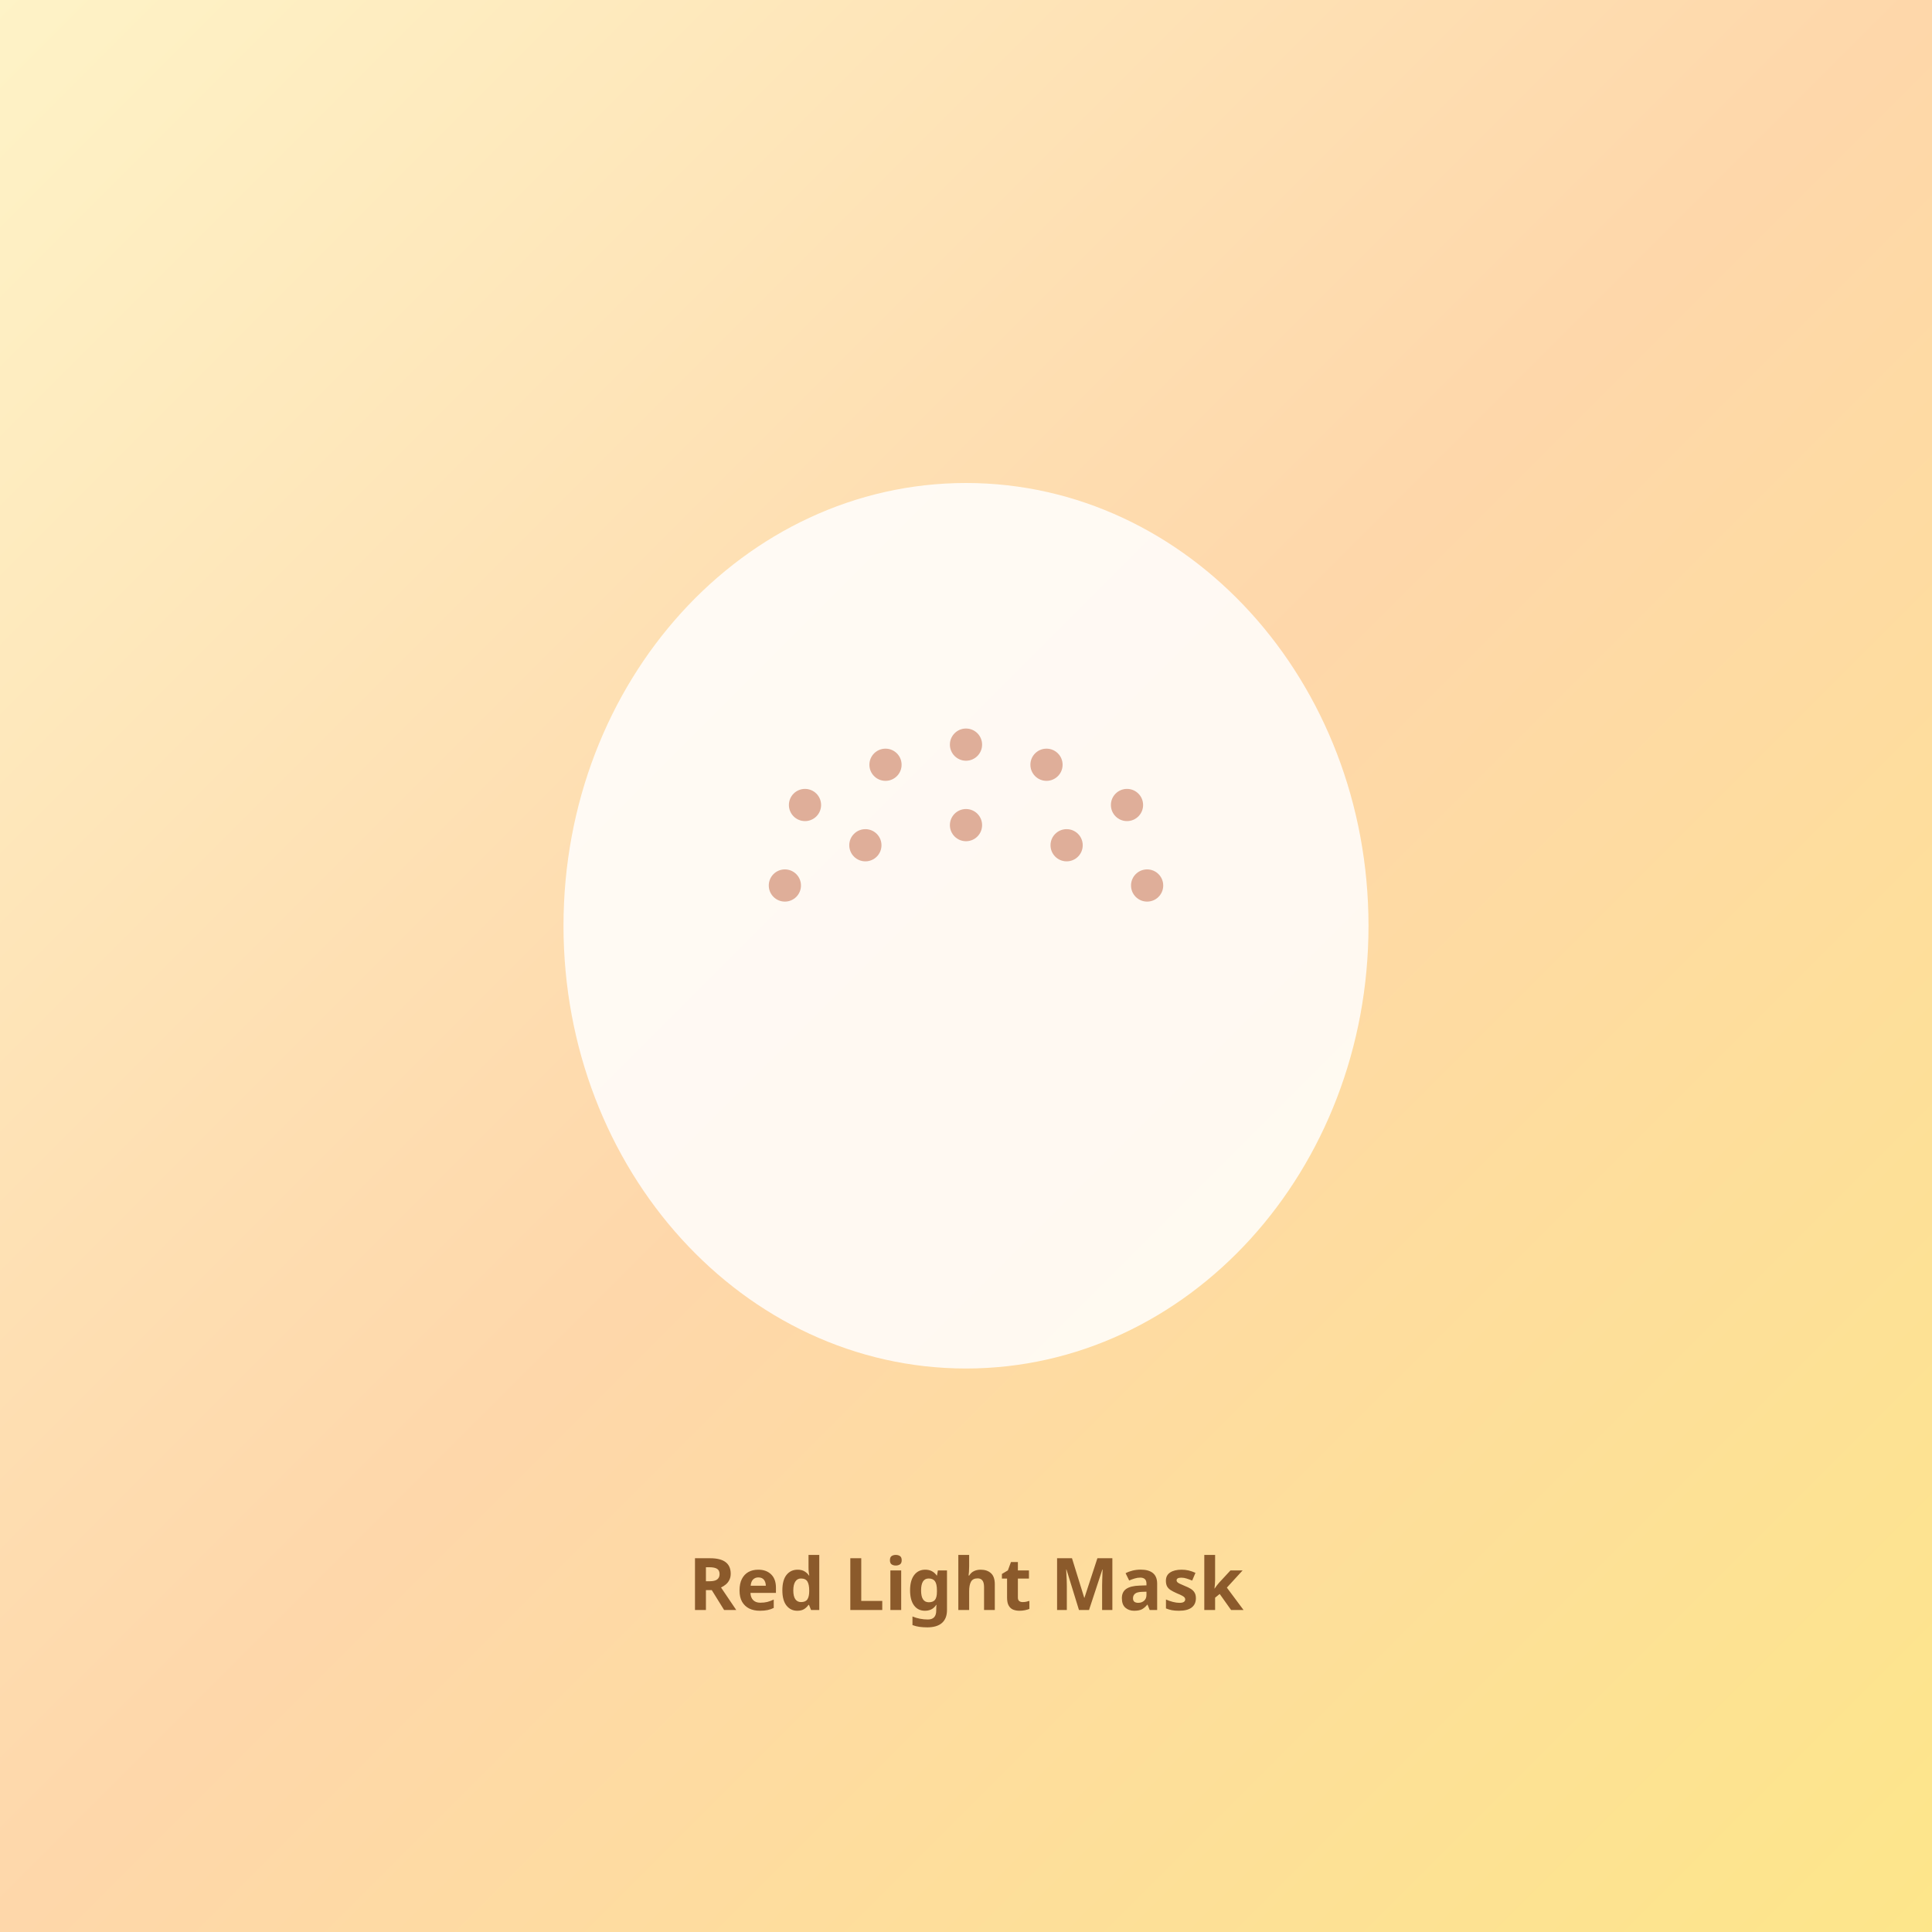
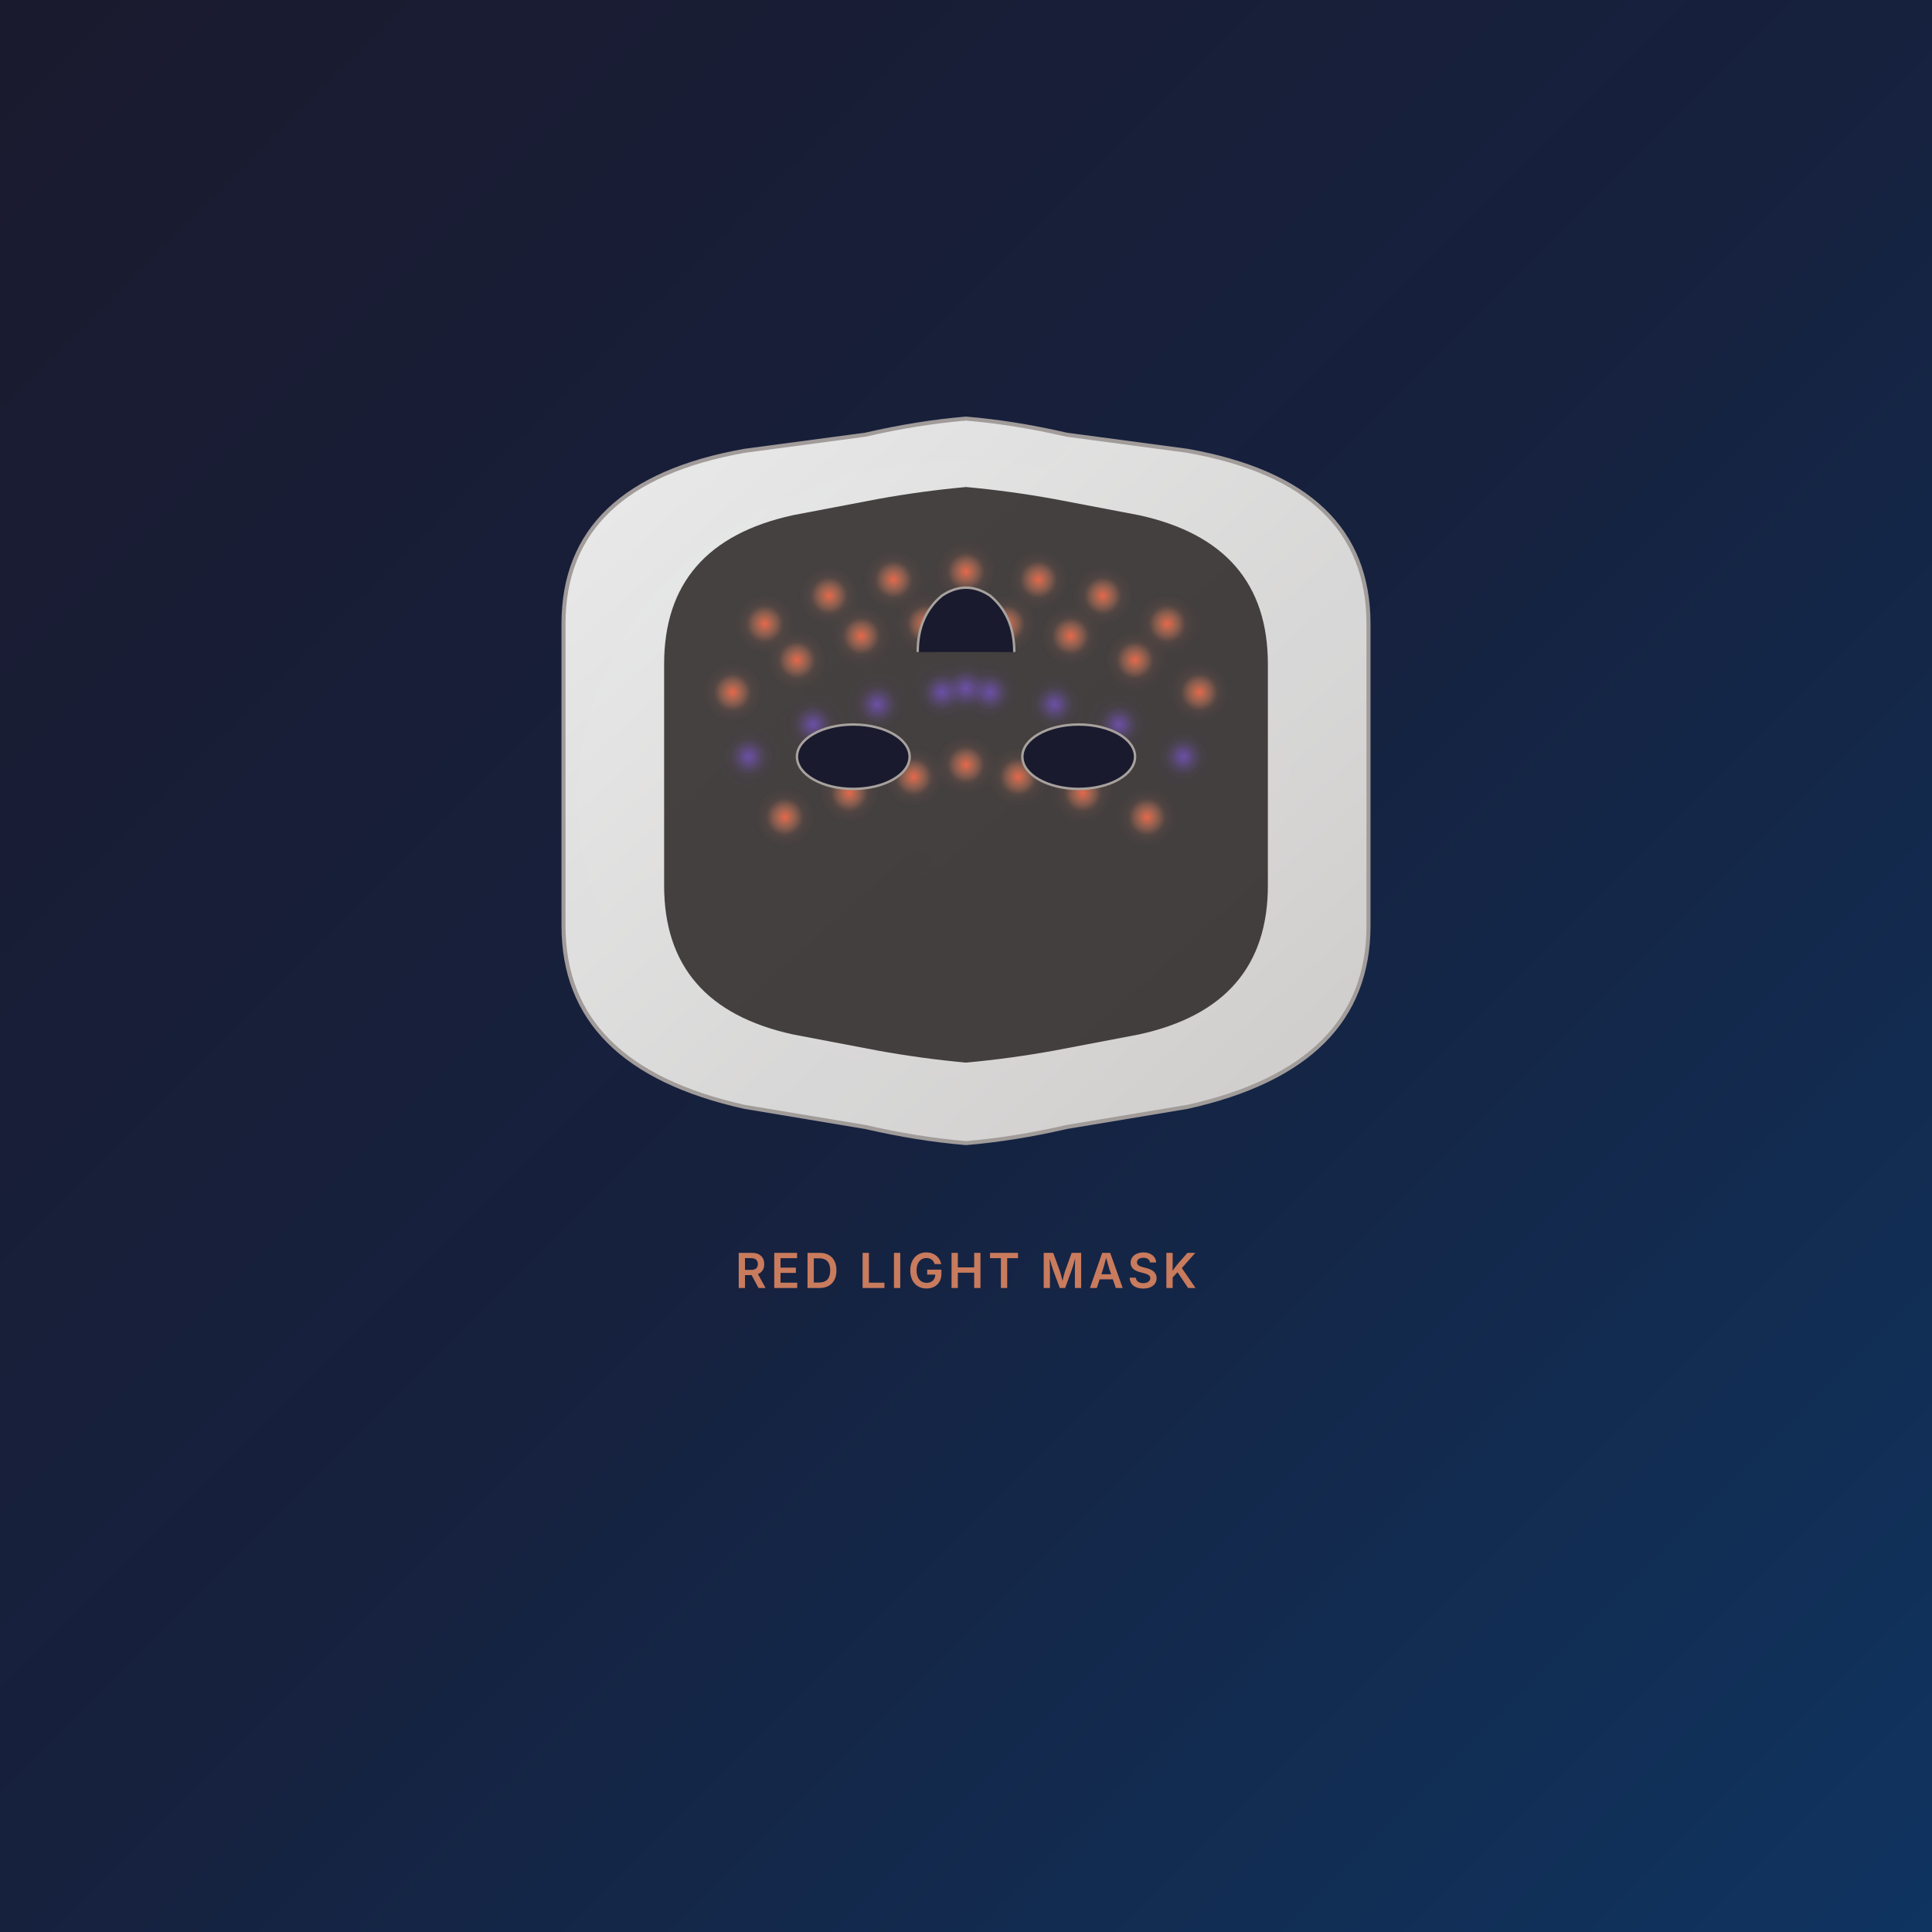
<svg xmlns="http://www.w3.org/2000/svg" width="480" height="480" viewBox="0 0 480 480">
  <defs>
    <linearGradient id="bg" x1="0%" y1="0%" x2="100%" y2="100%">
-       <stop offset="0%" style="stop-color:#fef3c7" />
-       <stop offset="50%" style="stop-color:#fed7aa" />
-       <stop offset="100%" style="stop-color:#fde68a" />
+       <stop offset="0%" style="stop-color:#1a1a2e" />
+       <stop offset="50%" style="stop-color:#16213e" />
+       <stop offset="100%" style="stop-color:#0f3460" />
    </linearGradient>
+     <radialGradient id="maskGlow" cx="50%" cy="45%" r="35%">
+       <stop offset="0%" style="stop-color:#c97b5d;stop-opacity:.3" />
+       <stop offset="100%" style="stop-color:#c97b5d;stop-opacity:0" />
+     </radialGradient>
+     <radialGradient id="ledGlow" cx="50%" cy="50%" r="50%">
+       <stop offset="0%" style="stop-color:#ff6b4a;stop-opacity:.8" />
+       <stop offset="60%" style="stop-color:#c97b5d;stop-opacity:.35" />
+       <stop offset="100%" style="stop-color:#c97b5d;stop-opacity:0" />
+     </radialGradient>
+     <radialGradient id="nirGlow" cx="50%" cy="50%" r="50%">
+       <stop offset="0%" style="stop-color:#8b5cf6;stop-opacity:.45" />
+       <stop offset="60%" style="stop-color:#8b5cf6;stop-opacity:.12" />
+       <stop offset="100%" style="stop-color:#8b5cf6;stop-opacity:0" />
+     </radialGradient>
+     <linearGradient id="silicone" x1="0%" y1="0%" x2="100%" y2="100%">
+       <stop offset="0%" style="stop-color:#f5f5f4" />
+       <stop offset="100%" style="stop-color:#d6d3d1" />
+     </linearGradient>
+     <filter id="glow">
+       <feGaussianBlur stdDeviation="2" />
+       <feMerge>
+         <feMergeNode in="blur" />
+         <feMergeNode in="SourceGraphic" />
+       </feMerge>
+     </filter>
  </defs>
  <rect width="480" height="480" fill="url(#bg)" />
-   <ellipse cx="240" cy="230" rx="100" ry="110" fill="#fff" opacity=".85" />
-   <circle cx="200" cy="200" r="4" fill="#c97b5d" opacity=".6" />
-   <circle cx="220" cy="190" r="4" fill="#c97b5d" opacity=".6" />
-   <circle cx="240" cy="185" r="4" fill="#c97b5d" opacity=".6" />
-   <circle cx="260" cy="190" r="4" fill="#c97b5d" opacity=".6" />
-   <circle cx="280" cy="200" r="4" fill="#c97b5d" opacity=".6" />
-   <circle cx="195" cy="220" r="4" fill="#c97b5d" opacity=".6" />
-   <circle cx="215" cy="210" r="4" fill="#c97b5d" opacity=".6" />
-   <circle cx="240" cy="205" r="4" fill="#c97b5d" opacity=".6" />
-   <circle cx="265" cy="210" r="4" fill="#c97b5d" opacity=".6" />
-   <circle cx="285" cy="220" r="4" fill="#c97b5d" opacity=".6" />
-   <text x="240" y="400" text-anchor="middle" fill="#8b5a2b" font-size="18" font-weight="bold" font-family="system-ui">Red Light Mask</text>
+   <ellipse cx="240" cy="210" rx="140" ry="120" fill="url(#maskGlow)" />
+   <path d="M140,155 Q140,120 185,112 L215,108 Q228,105 240,104 Q252,105 265,108 L295,112 Q340,120 340,155 L340,230 Q340,265 295,275 L265,280 Q252,283 240,284 Q228,283 215,280 L185,275 Q140,265 140,230 Z" fill="url(#silicone)" stroke="#a8a29e" stroke-width="1" opacity=".95" />
+   <path d="M165,165 Q165,135 197,128 L218,124 Q229,122 240,121 Q251,122 262,124 L283,128 Q315,135 315,165 L315,220 Q315,250 283,257 L262,261 Q251,263 240,264 Q229,263 218,261 L197,257 Q165,250 165,220 Z" fill="#292524" opacity=".85" />
+   <g filter="url(#glow)">
+     <circle cx="190" cy="155" r="4.5" fill="url(#ledGlow)" />
+     <circle cx="206" cy="148" r="4.5" fill="url(#ledGlow)" />
+     <circle cx="222" cy="144" r="4.5" fill="url(#ledGlow)" />
+     <circle cx="240" cy="142" r="4.5" fill="url(#ledGlow)" />
+     <circle cx="258" cy="144" r="4.5" fill="url(#ledGlow)" />
+     <circle cx="274" cy="148" r="4.5" fill="url(#ledGlow)" />
+     <circle cx="290" cy="155" r="4.5" fill="url(#ledGlow)" />
+     <circle cx="182" cy="172" r="4.5" fill="url(#ledGlow)" />
+     <circle cx="198" cy="164" r="4.5" fill="url(#ledGlow)" />
+     <circle cx="214" cy="158" r="4.5" fill="url(#ledGlow)" />
+     <circle cx="230" cy="155" r="4.5" fill="url(#ledGlow)" />
+     <circle cx="240" cy="154" r="4.5" fill="url(#ledGlow)" />
+     <circle cx="250" cy="155" r="4.5" fill="url(#ledGlow)" />
+     <circle cx="266" cy="158" r="4.5" fill="url(#ledGlow)" />
+     <circle cx="282" cy="164" r="4.5" fill="url(#ledGlow)" />
+     <circle cx="298" cy="172" r="4.5" fill="url(#ledGlow)" />
+     <circle cx="186" cy="188" r="4.5" fill="url(#nirGlow)" />
+     <circle cx="202" cy="180" r="4.5" fill="url(#nirGlow)" />
+     <circle cx="218" cy="175" r="4.5" fill="url(#nirGlow)" />
+     <circle cx="234" cy="172" r="4.5" fill="url(#nirGlow)" />
+     <circle cx="240" cy="171" r="4.5" fill="url(#nirGlow)" />
+     <circle cx="246" cy="172" r="4.5" fill="url(#nirGlow)" />
+     <circle cx="262" cy="175" r="4.5" fill="url(#nirGlow)" />
+     <circle cx="278" cy="180" r="4.5" fill="url(#nirGlow)" />
+     <circle cx="294" cy="188" r="4.5" fill="url(#nirGlow)" />
+     <circle cx="195" cy="203" r="4.5" fill="url(#ledGlow)" />
+     <circle cx="211" cy="197" r="4.5" fill="url(#ledGlow)" />
+     <circle cx="227" cy="193" r="4.5" fill="url(#ledGlow)" />
+     <circle cx="240" cy="190" r="4.5" fill="url(#ledGlow)" />
+     <circle cx="253" cy="193" r="4.5" fill="url(#ledGlow)" />
+     <circle cx="269" cy="197" r="4.5" fill="url(#ledGlow)" />
+     <circle cx="285" cy="203" r="4.5" fill="url(#ledGlow)" />
+   </g>
+   <ellipse cx="212" cy="188" rx="14" ry="8" fill="#1a1a2e" stroke="#a8a29e" stroke-width=".6" />
+   <ellipse cx="268" cy="188" rx="14" ry="8" fill="#1a1a2e" stroke="#a8a29e" stroke-width=".6" />
+   <path d="M228,162 Q228,153 234,148 Q240,144 246,148 Q252,153 252,162" fill="#1a1a2e" stroke="#a8a29e" stroke-width=".6" />
+   <text x="240" y="320" text-anchor="middle" fill="#c97b5d" font-size="12" font-weight="600" font-family="Inter,system-ui" letter-spacing="1">RED LIGHT MASK</text>
</svg>
